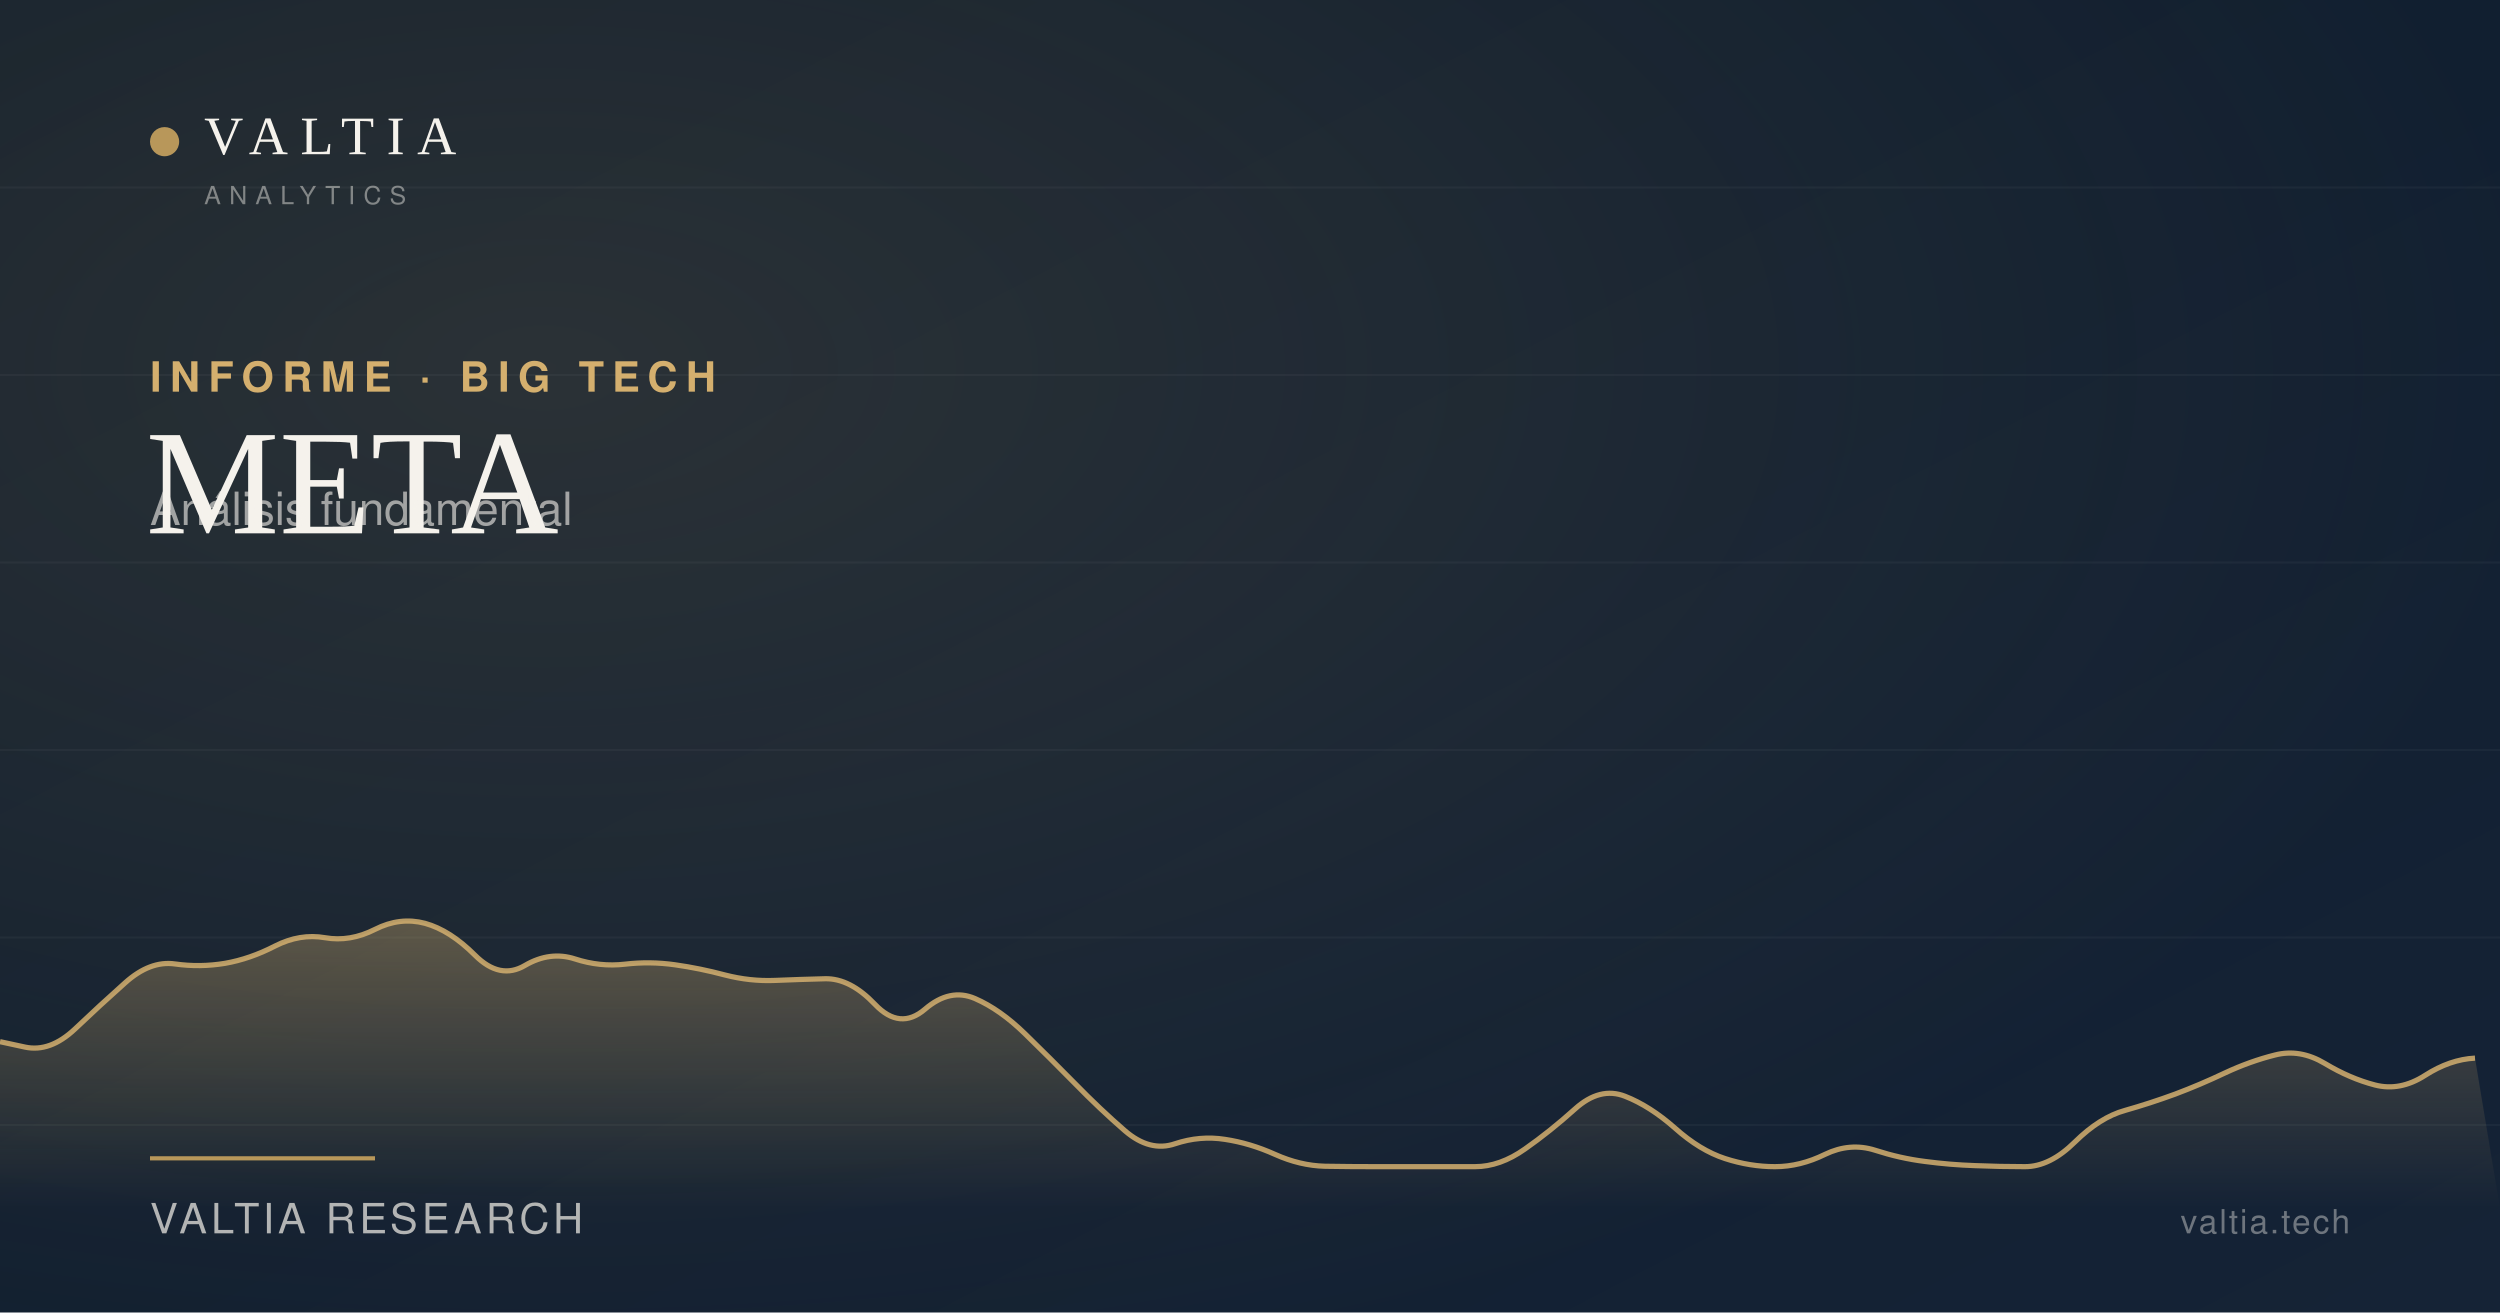
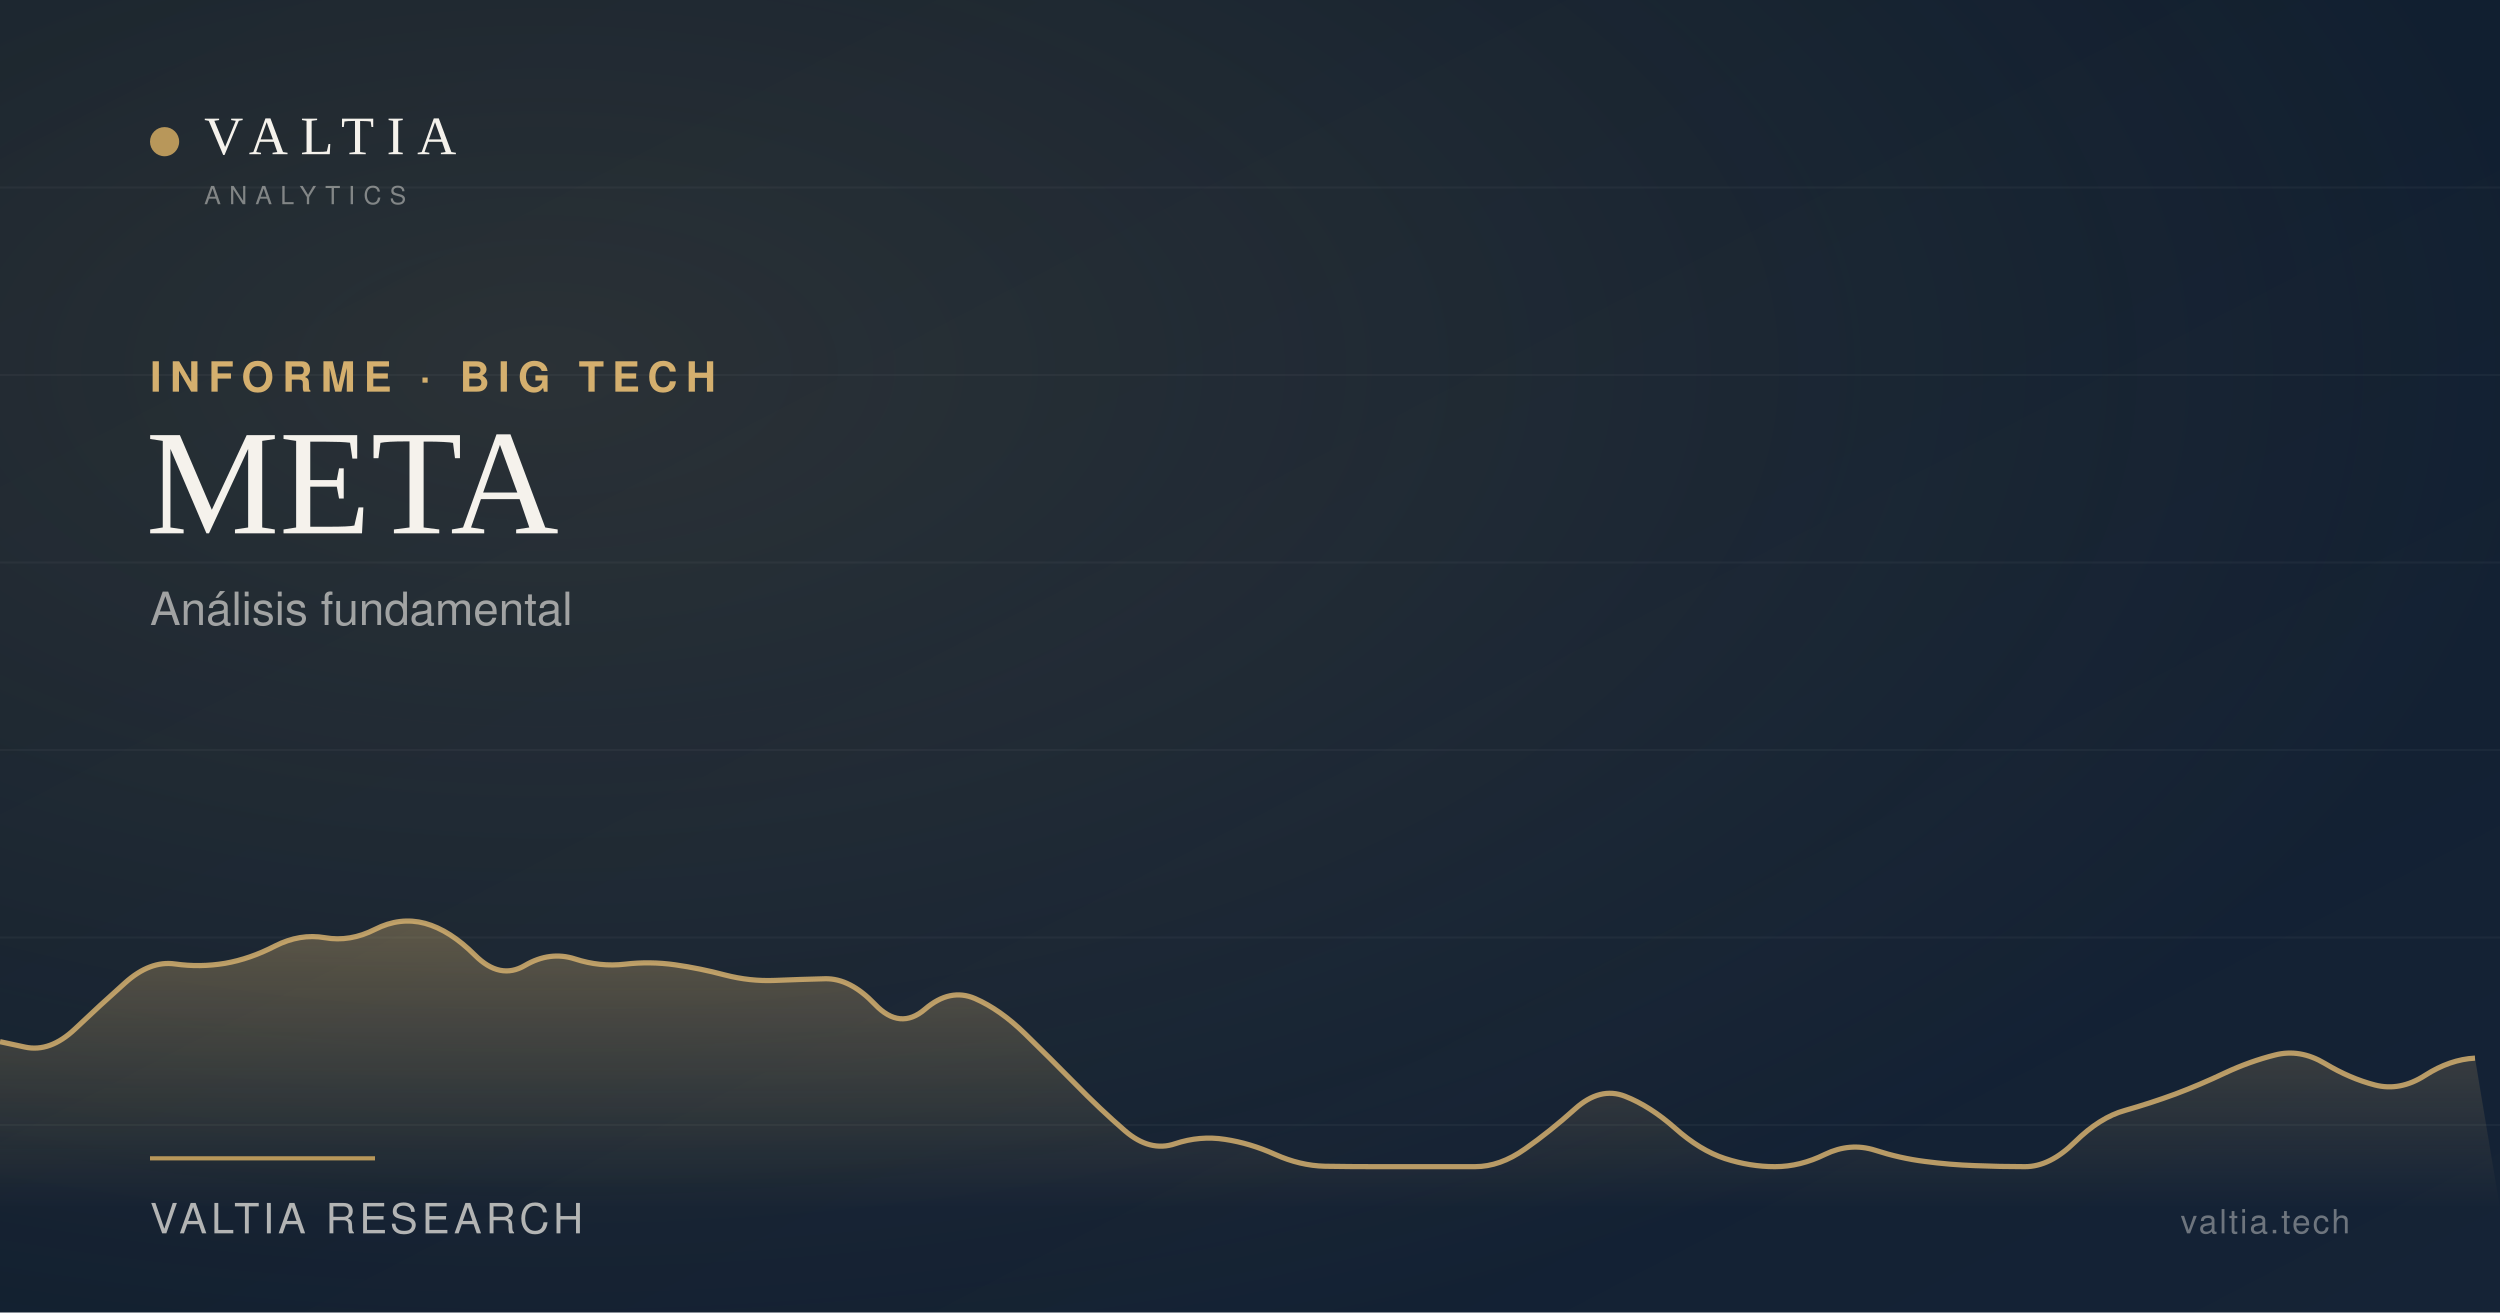
<svg xmlns="http://www.w3.org/2000/svg" width="1200" height="630" viewBox="0 0 1200 630" role="img">
  <defs>
    <linearGradient id="bg" x1="0" y1="0" x2="1" y2="1">
      <stop offset="0" stop-color="#0D1B2A" />
      <stop offset="1" stop-color="#152336" />
    </linearGradient>
    <linearGradient id="area" x1="0" y1="0" x2="0" y2="1">
      <stop offset="0" stop-color="#D4AF6E" stop-opacity=".35" />
      <stop offset="1" stop-color="#D4AF6E" stop-opacity="0" />
    </linearGradient>
    <radialGradient id="glow" cx="0.22" cy="0.28" r="0.8">
      <stop offset="0" stop-color="#D4AF6E" stop-opacity=".14" />
      <stop offset="1" stop-color="#D4AF6E" stop-opacity="0" />
    </radialGradient>
  </defs>
  <rect width="1200" height="630" fill="url(#bg)" />
  <rect width="1200" height="630" fill="url(#glow)" />
  <line x1="0" y1="90" x2="1200" y2="90" stroke="rgba(245,242,236,.04)" />
  <line x1="0" y1="180" x2="1200" y2="180" stroke="rgba(245,242,236,.04)" />
  <line x1="0" y1="270" x2="1200" y2="270" stroke="rgba(245,242,236,.04)" />
  <line x1="0" y1="360" x2="1200" y2="360" stroke="rgba(245,242,236,.04)" />
  <line x1="0" y1="450" x2="1200" y2="450" stroke="rgba(245,242,236,.04)" />
  <line x1="0" y1="540" x2="1200" y2="540" stroke="rgba(245,242,236,.04)" />
  <path d="M 0,500 Q 0,500 12,502.6 Q 24,505.2 36,493.9 Q 48,482.5 60,471.8 Q 72,461.0 84,462.7 Q 96,464.4 108,462.4 Q 120,460.3 132,454.1 Q 144,448.0 156,450.1 Q 168,452.2 180,446.1 Q 192,440 204,443.2 Q 216,446.5 228,458.5 Q 240,470.5 252,463.4 Q 264,456.4 276,460.3 Q 288,464.2 300,462.8 Q 312,461.4 324,463.1 Q 336,464.8 348,468.0 Q 360,471.1 372,470.6 Q 384,470.1 396,469.8 Q 408,469.5 420,482.1 Q 432,494.7 444,484.4 Q 456,474.1 468,479.3 Q 480,484.5 492,496.2 Q 504,507.9 516,520.1 Q 528,532.4 540,542.8 Q 552,553.1 564,549.0 Q 576,545.0 588,546.9 Q 600,548.7 612,554.1 Q 624,559.5 636,559.8 Q 648,560 660,560.0 Q 672,560 684,560.0 Q 696,560 708,560.0 Q 720,560 732,551.5 Q 744,543.1 756,532.3 Q 768,521.5 780,526.2 Q 792,530.9 804,541.5 Q 816,552.2 828,556.1 Q 840,560 852,560.0 Q 864,560 876,554.1 Q 888,548.3 900,552.1 Q 912,556.0 924,557.5 Q 936,559.1 948,559.5 Q 960,560 972,560.0 Q 984,560 996,548.1 Q 1008,536.3 1020,533.0 Q 1032,529.6 1044,525.2 Q 1056,520.7 1068,515.0 Q 1080,509.4 1092,506.4 Q 1104,503.3 1116,510.5 Q 1128,517.7 1140,520.8 Q 1152,523.9 1164,516.2 Q 1176,508.5 1188,507.9 L 1200,580 L 0,580 Z" fill="url(#area)" />
  <path d="M 0,500 Q 0,500 12,502.6 Q 24,505.2 36,493.9 Q 48,482.5 60,471.8 Q 72,461.0 84,462.7 Q 96,464.4 108,462.4 Q 120,460.3 132,454.1 Q 144,448.0 156,450.1 Q 168,452.2 180,446.1 Q 192,440 204,443.2 Q 216,446.5 228,458.5 Q 240,470.5 252,463.4 Q 264,456.4 276,460.3 Q 288,464.2 300,462.8 Q 312,461.4 324,463.1 Q 336,464.8 348,468.0 Q 360,471.1 372,470.6 Q 384,470.1 396,469.8 Q 408,469.5 420,482.1 Q 432,494.7 444,484.4 Q 456,474.1 468,479.3 Q 480,484.5 492,496.2 Q 504,507.9 516,520.1 Q 528,532.4 540,542.8 Q 552,553.1 564,549.0 Q 576,545.0 588,546.9 Q 600,548.7 612,554.1 Q 624,559.5 636,559.8 Q 648,560 660,560.0 Q 672,560 684,560.0 Q 696,560 708,560.0 Q 720,560 732,551.5 Q 744,543.1 756,532.3 Q 768,521.5 780,526.2 Q 792,530.9 804,541.5 Q 816,552.2 828,556.1 Q 840,560 852,560.0 Q 864,560 876,554.1 Q 888,548.3 900,552.1 Q 912,556.0 924,557.5 Q 936,559.1 948,559.5 Q 960,560 972,560.0 Q 984,560 996,548.1 Q 1008,536.3 1020,533.0 Q 1032,529.6 1044,525.2 Q 1056,520.7 1068,515.0 Q 1080,509.4 1092,506.4 Q 1104,503.3 1116,510.5 Q 1128,517.7 1140,520.8 Q 1152,523.9 1164,516.2 Q 1176,508.5 1188,507.9" fill="none" stroke="#D4AF6E" stroke-width="2.5" opacity=".85" />
  <g transform="translate(72,74)">
    <circle cx="7" cy="-6" r="7" fill="#B8975A" />
    <text x="26" y="0" font-family="Georgia, 'Times New Roman', serif" font-size="26" letter-spacing="6" fill="#F5F2EC">VALTIA</text>
    <text x="26" y="24" font-family="Helvetica, Arial, sans-serif" font-size="12" letter-spacing="4" fill="rgba(245,242,236,.45)">ANALYTICS</text>
  </g>
  <text x="72" y="188" font-family="Helvetica, Arial, sans-serif" font-size="20" font-weight="700" letter-spacing="4" fill="#D4AF6E">INFORME · BIG TECH</text>
  <text x="70" y="256" font-family="Georgia, 'Times New Roman', serif" font-size="72" fill="#F5F2EC">META</text>
-   <text x="72" y="252" font-family="Helvetica, Arial, sans-serif" font-size="22" fill="rgba(245,242,236,.6)">Análisis fundamental</text>
+   <text x="72" y="300" font-family="Helvetica, Arial, sans-serif" font-size="22" fill="rgba(245,242,236,.6)">Análisis fundamental</text>
  <line x1="72" y1="556" x2="180" y2="556" stroke="#B8975A" stroke-width="2" />
  <text x="72" y="592" font-family="Helvetica, Arial, sans-serif" font-size="20" letter-spacing="2" fill="rgba(245,242,236,.7)">VALTIA RESEARCH</text>
  <text x="1128" y="592" text-anchor="end" font-family="Helvetica, Arial, sans-serif" font-size="16" letter-spacing="1" fill="rgba(245,242,236,.4)">valtia.tech</text>
</svg>
